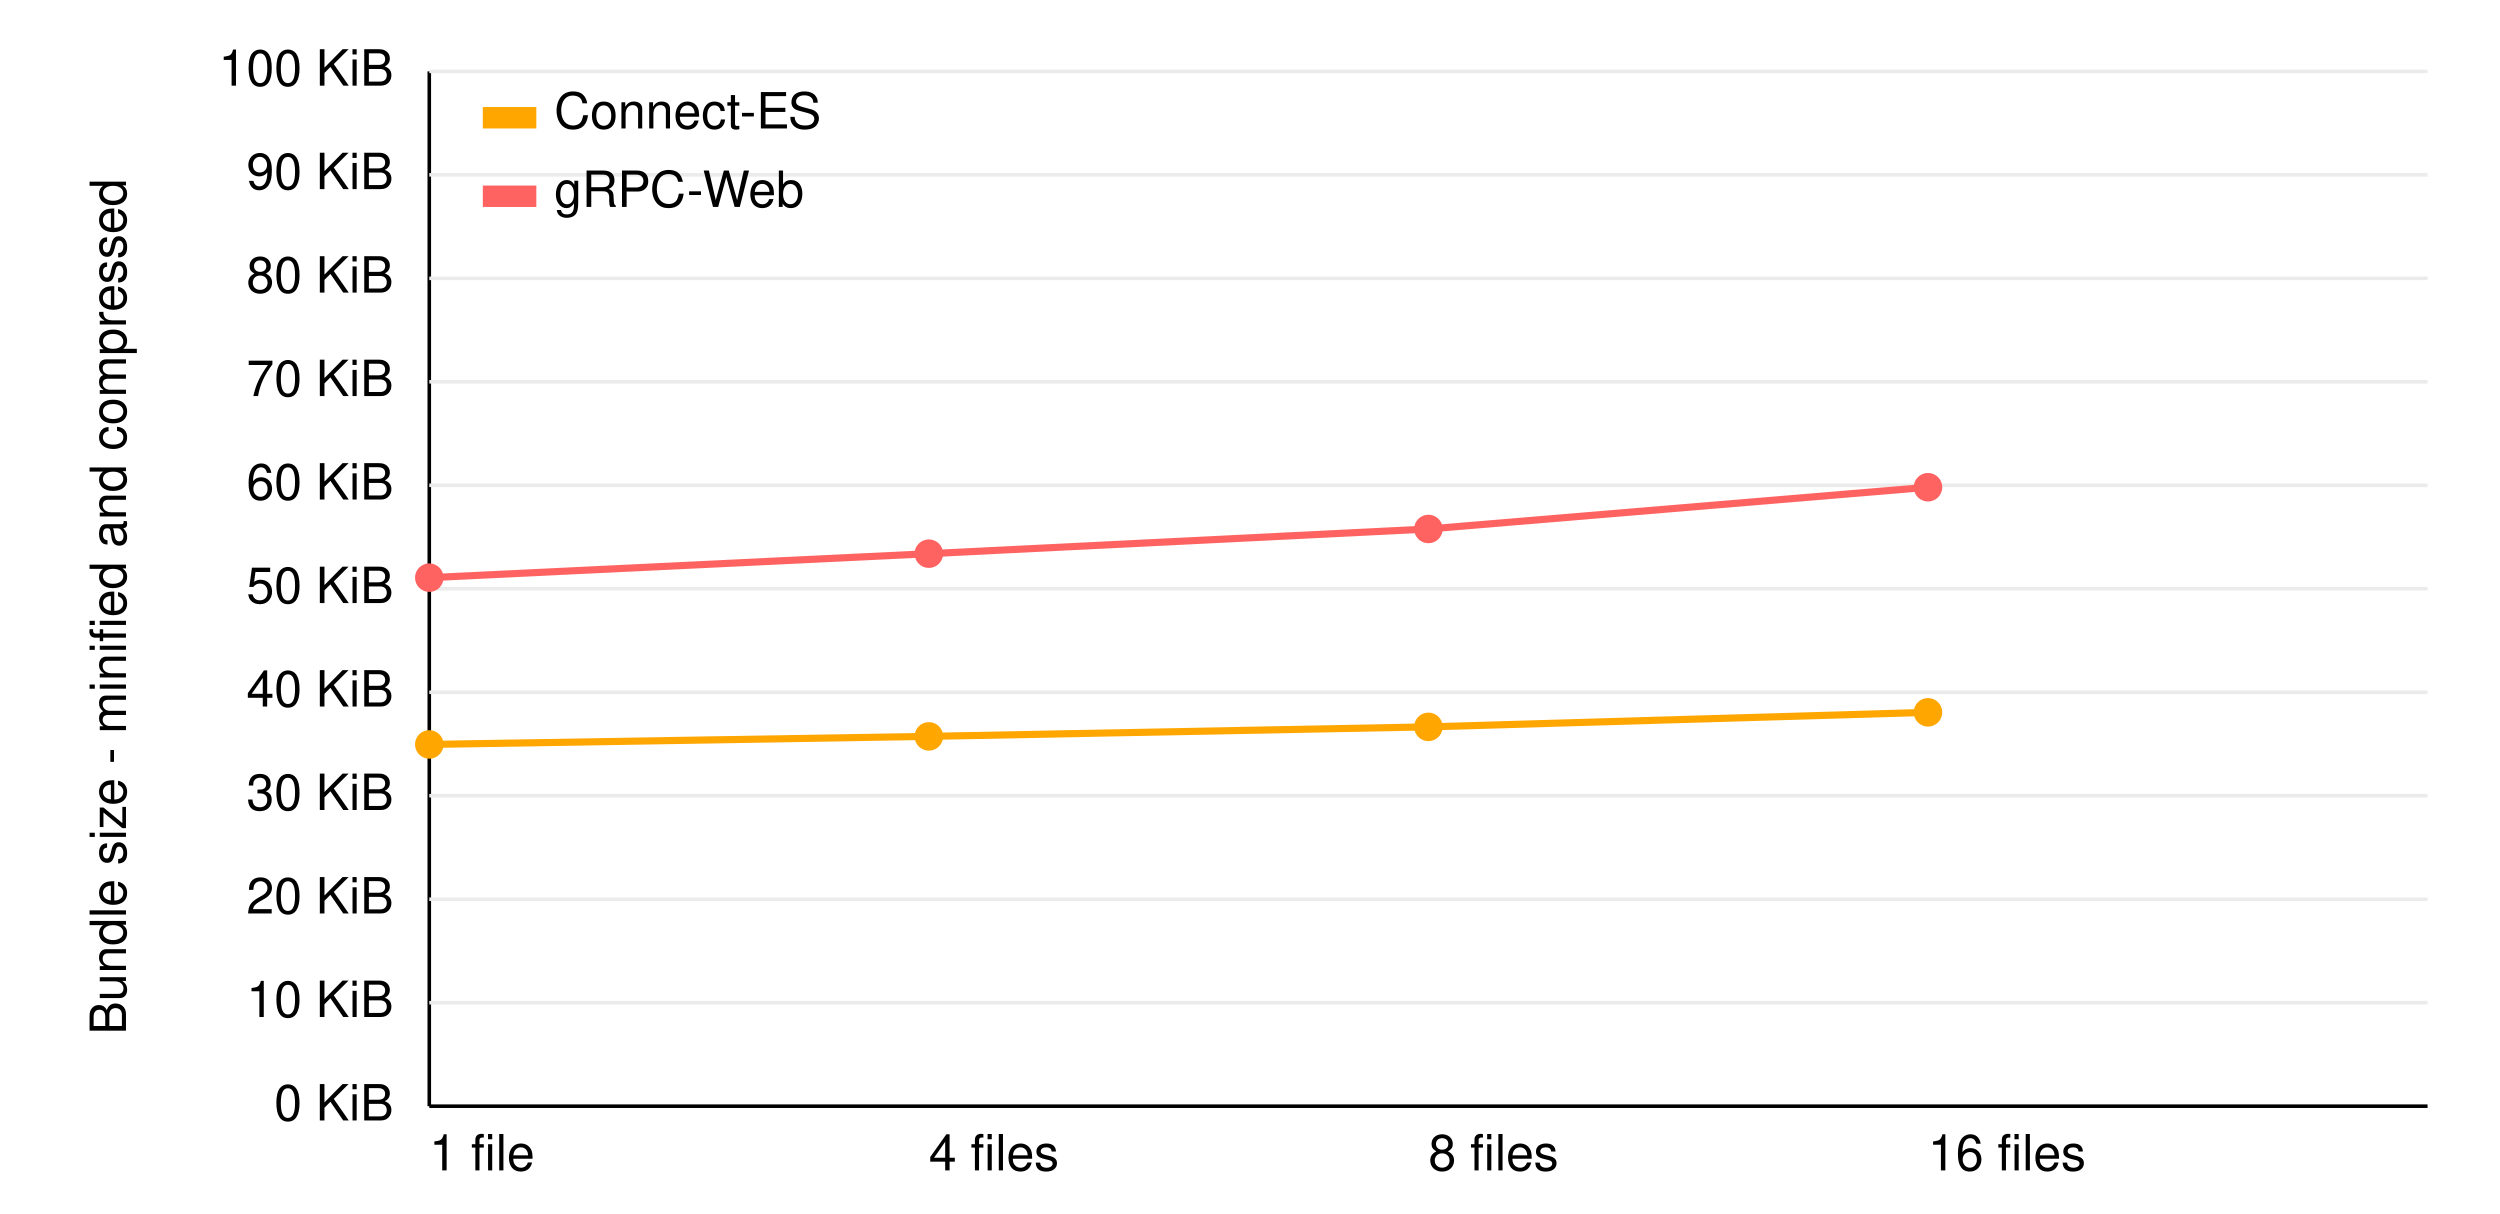
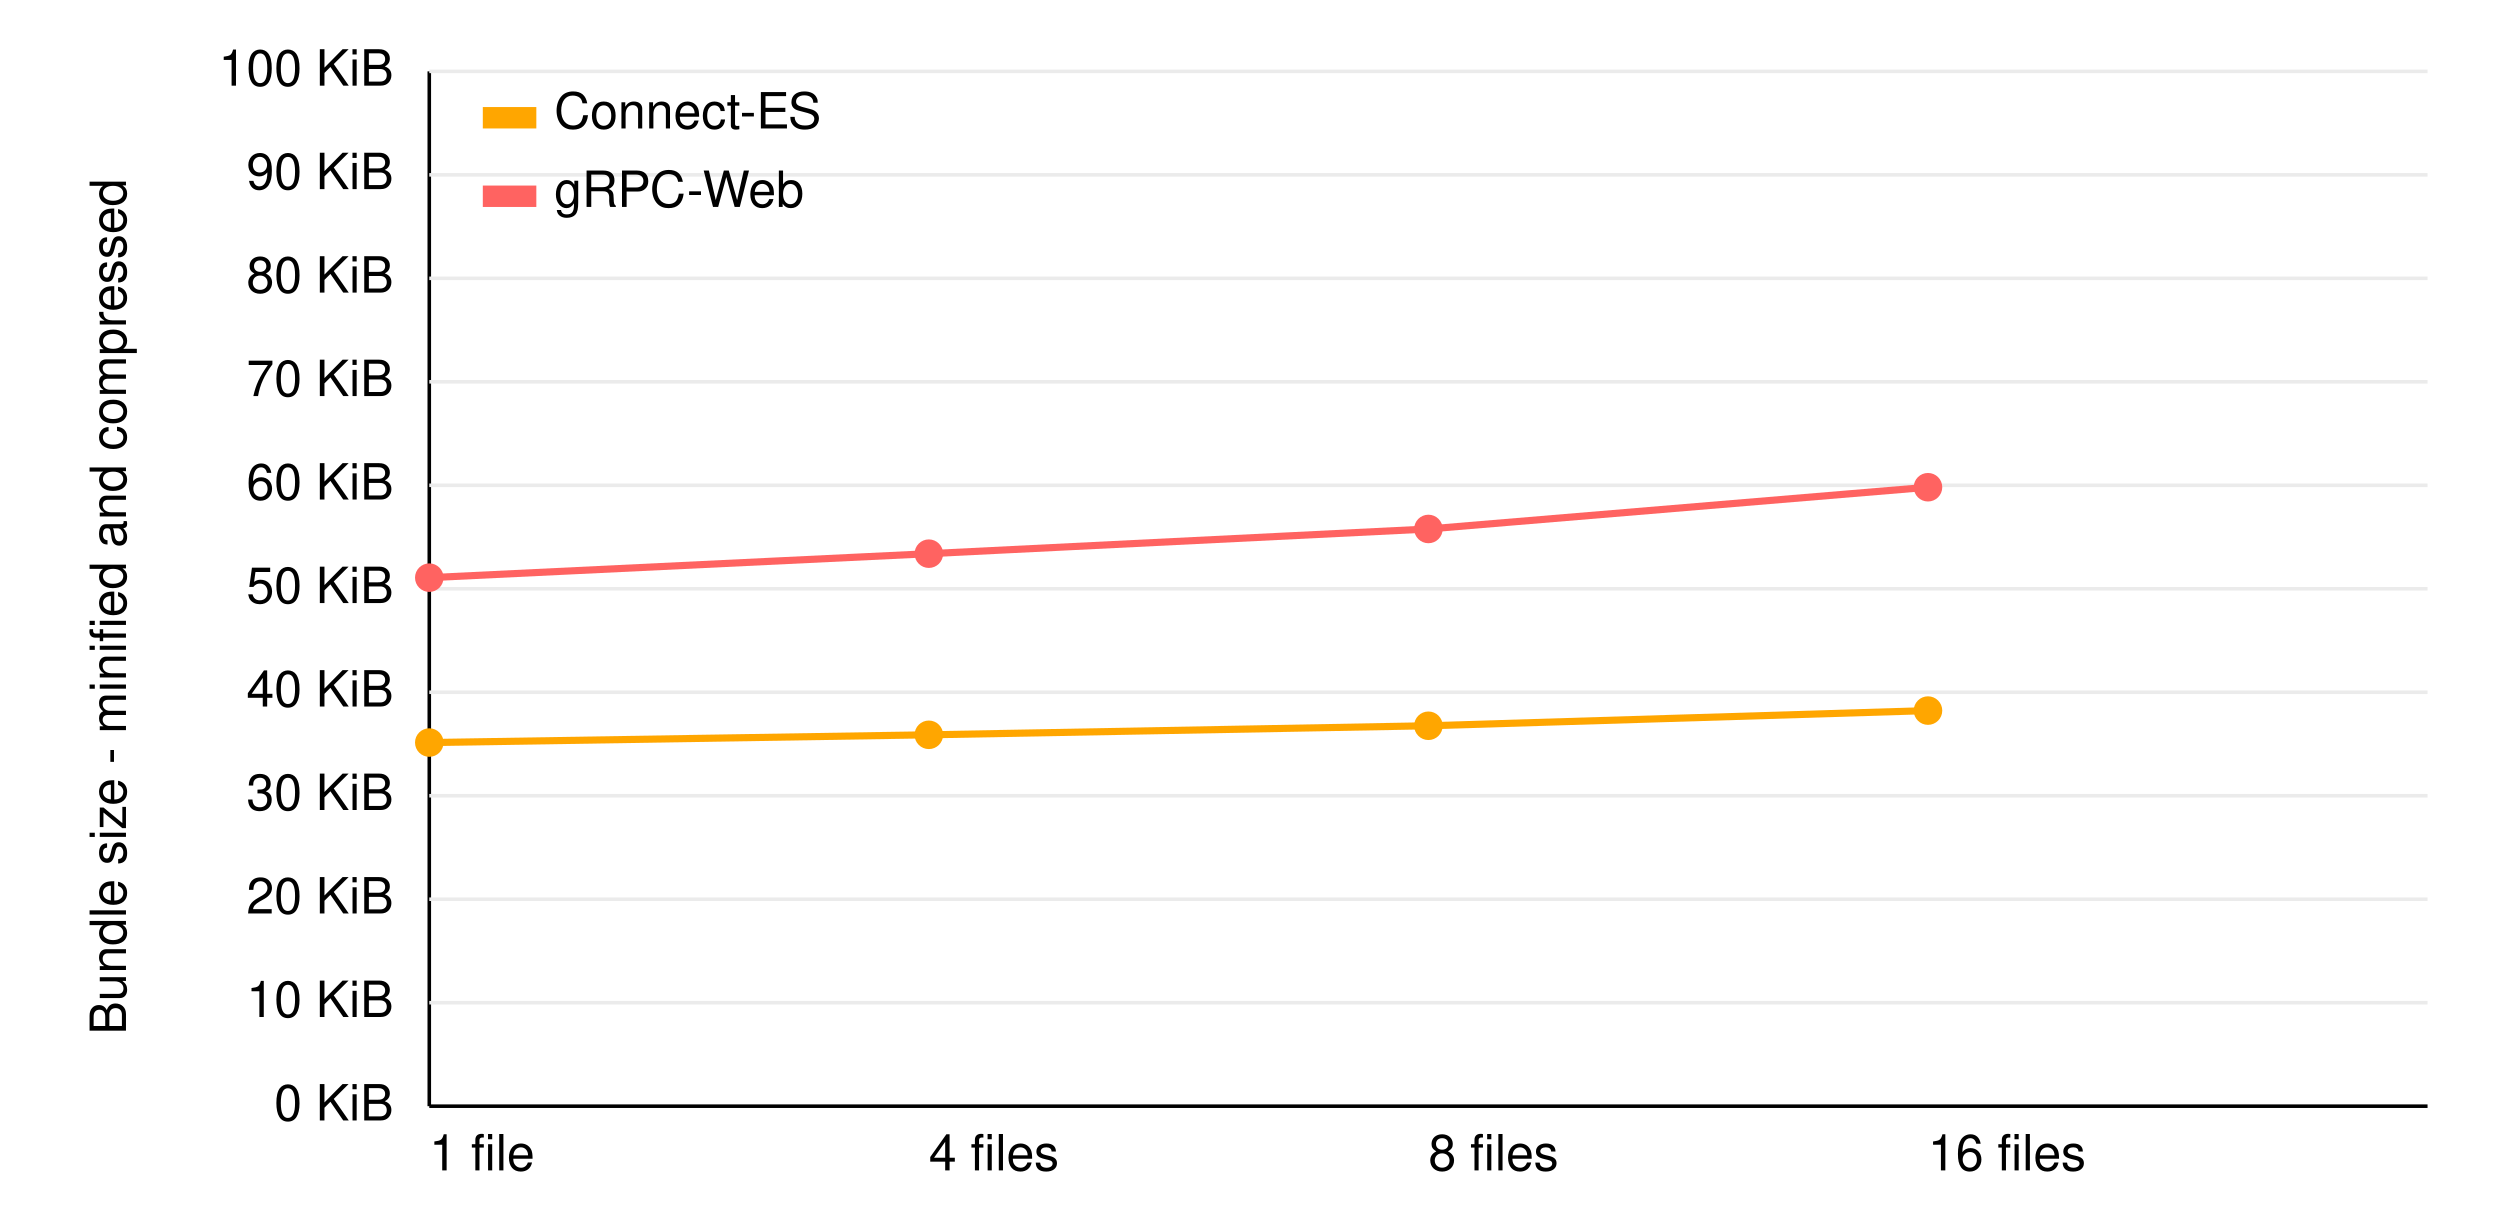
<svg xmlns="http://www.w3.org/2000/svg" version="1.1" width="680px" height="330px" viewBox="0 0 680 340" class="chart">
  <style>
      
      text {
        font: 14px Verdana, Helvetica, Arial, sans-serif;
      }
      
    </style>
  <g transform="translate(110,310)">
    <line y1="0" x2="560" stroke="black" />
    <text x="0" y="18" text-anchor="start">1 file</text>
    <text x="140" y="18" text-anchor="start">4 files</text>
    <text x="280" y="18" text-anchor="start">8 files</text>
    <text x="420" y="18" text-anchor="start">16 files</text>
  </g>
  <g transform="translate(110, 20)">
    <line x1="0" x2="0" y1="0" y2="290" stroke="black" />
    <g transform="rotate(-90), translate(-150,-85)">
      <text text-anchor="middle">Bundle size - minified and compressed</text>
    </g>
    <text x="-10" y="4" text-anchor="end">100 KiB</text>
    <line x1="0" x2="560" y1="0" y2="0" stroke="#ebebeb" />
    <text x="-10" y="33" text-anchor="end">90 KiB</text>
    <line x1="0" x2="560" y1="29" y2="29" stroke="#ebebeb" />
    <text x="-10" y="62" text-anchor="end">80 KiB</text>
    <line x1="0" x2="560" y1="58" y2="58" stroke="#ebebeb" />
    <text x="-10" y="91" text-anchor="end">70 KiB</text>
    <line x1="0" x2="560" y1="87" y2="87" stroke="#ebebeb" />
    <text x="-10" y="120" text-anchor="end">60 KiB</text>
    <line x1="0" x2="560" y1="116" y2="116" stroke="#ebebeb" />
    <text x="-10" y="149" text-anchor="end">50 KiB</text>
    <line x1="0" x2="560" y1="145" y2="145" stroke="#ebebeb" />
    <text x="-10" y="178" text-anchor="end">40 KiB</text>
    <line x1="0" x2="560" y1="174" y2="174" stroke="#ebebeb" />
    <text x="-10" y="207" text-anchor="end">30 KiB</text>
    <line x1="0" x2="560" y1="203" y2="203" stroke="#ebebeb" />
    <text x="-10" y="236" text-anchor="end">20 KiB</text>
    <line x1="0" x2="560" y1="232" y2="232" stroke="#ebebeb" />
    <text x="-10" y="265" text-anchor="end">10 KiB</text>
    <line x1="0" x2="560" y1="261" y2="261" stroke="#ebebeb" />
    <text x="-10" y="294" text-anchor="end">0 KiB</text>
  </g>
  <g transform="translate(110, 20)">
-     <polyline fill="none" stroke="#ffa600" stroke-width="2" points="0,188.622 140,186.362 280,183.7 420,179.624">
+     <polyline fill="none" stroke="#ffa600" stroke-width="2" points="0,188.098 140,185.926 280,183.391 420,179.137">
    </polyline>
-     <circle cx="0" cy="188.622" r="4" fill="#ffa600" />
-     <circle cx="140" cy="186.362" r="4" fill="#ffa600" />
-     <circle cx="280" cy="183.7" r="4" fill="#ffa600" />
-     <circle cx="420" cy="179.624" r="4" fill="#ffa600" />
+     <circle cx="0" cy="188.098" r="4" fill="#ffa600" />
+     <circle cx="140" cy="185.926" r="4" fill="#ffa600" />
+     <circle cx="280" cy="183.391" r="4" fill="#ffa600" />
+     <circle cx="420" cy="179.137" r="4" fill="#ffa600" />
  </g>
  <g transform="translate(110, 20)">
    <polyline fill="none" stroke="#ff6361" stroke-width="2" points="0,141.885 140,135.164 280,128.24 420,116.544">
    </polyline>
    <circle cx="0" cy="141.885" r="4" fill="#ff6361" />
    <circle cx="140" cy="135.164" r="4" fill="#ff6361" />
    <circle cx="280" cy="128.24" r="4" fill="#ff6361" />
    <circle cx="420" cy="116.544" r="4" fill="#ff6361" />
  </g>
  <g transform="translate(125, 30)">
    <g transform="translate(0, 0)">
      <rect width="15" height="6" fill="#ffa600" />
      <text x="20" y="6">Connect-ES</text>
    </g>
    <g transform="translate(0, 22)">
      <rect width="15" height="6" fill="#ff6361" />
      <text x="20" y="6">gRPC-Web</text>
    </g>
  </g>
</svg>
